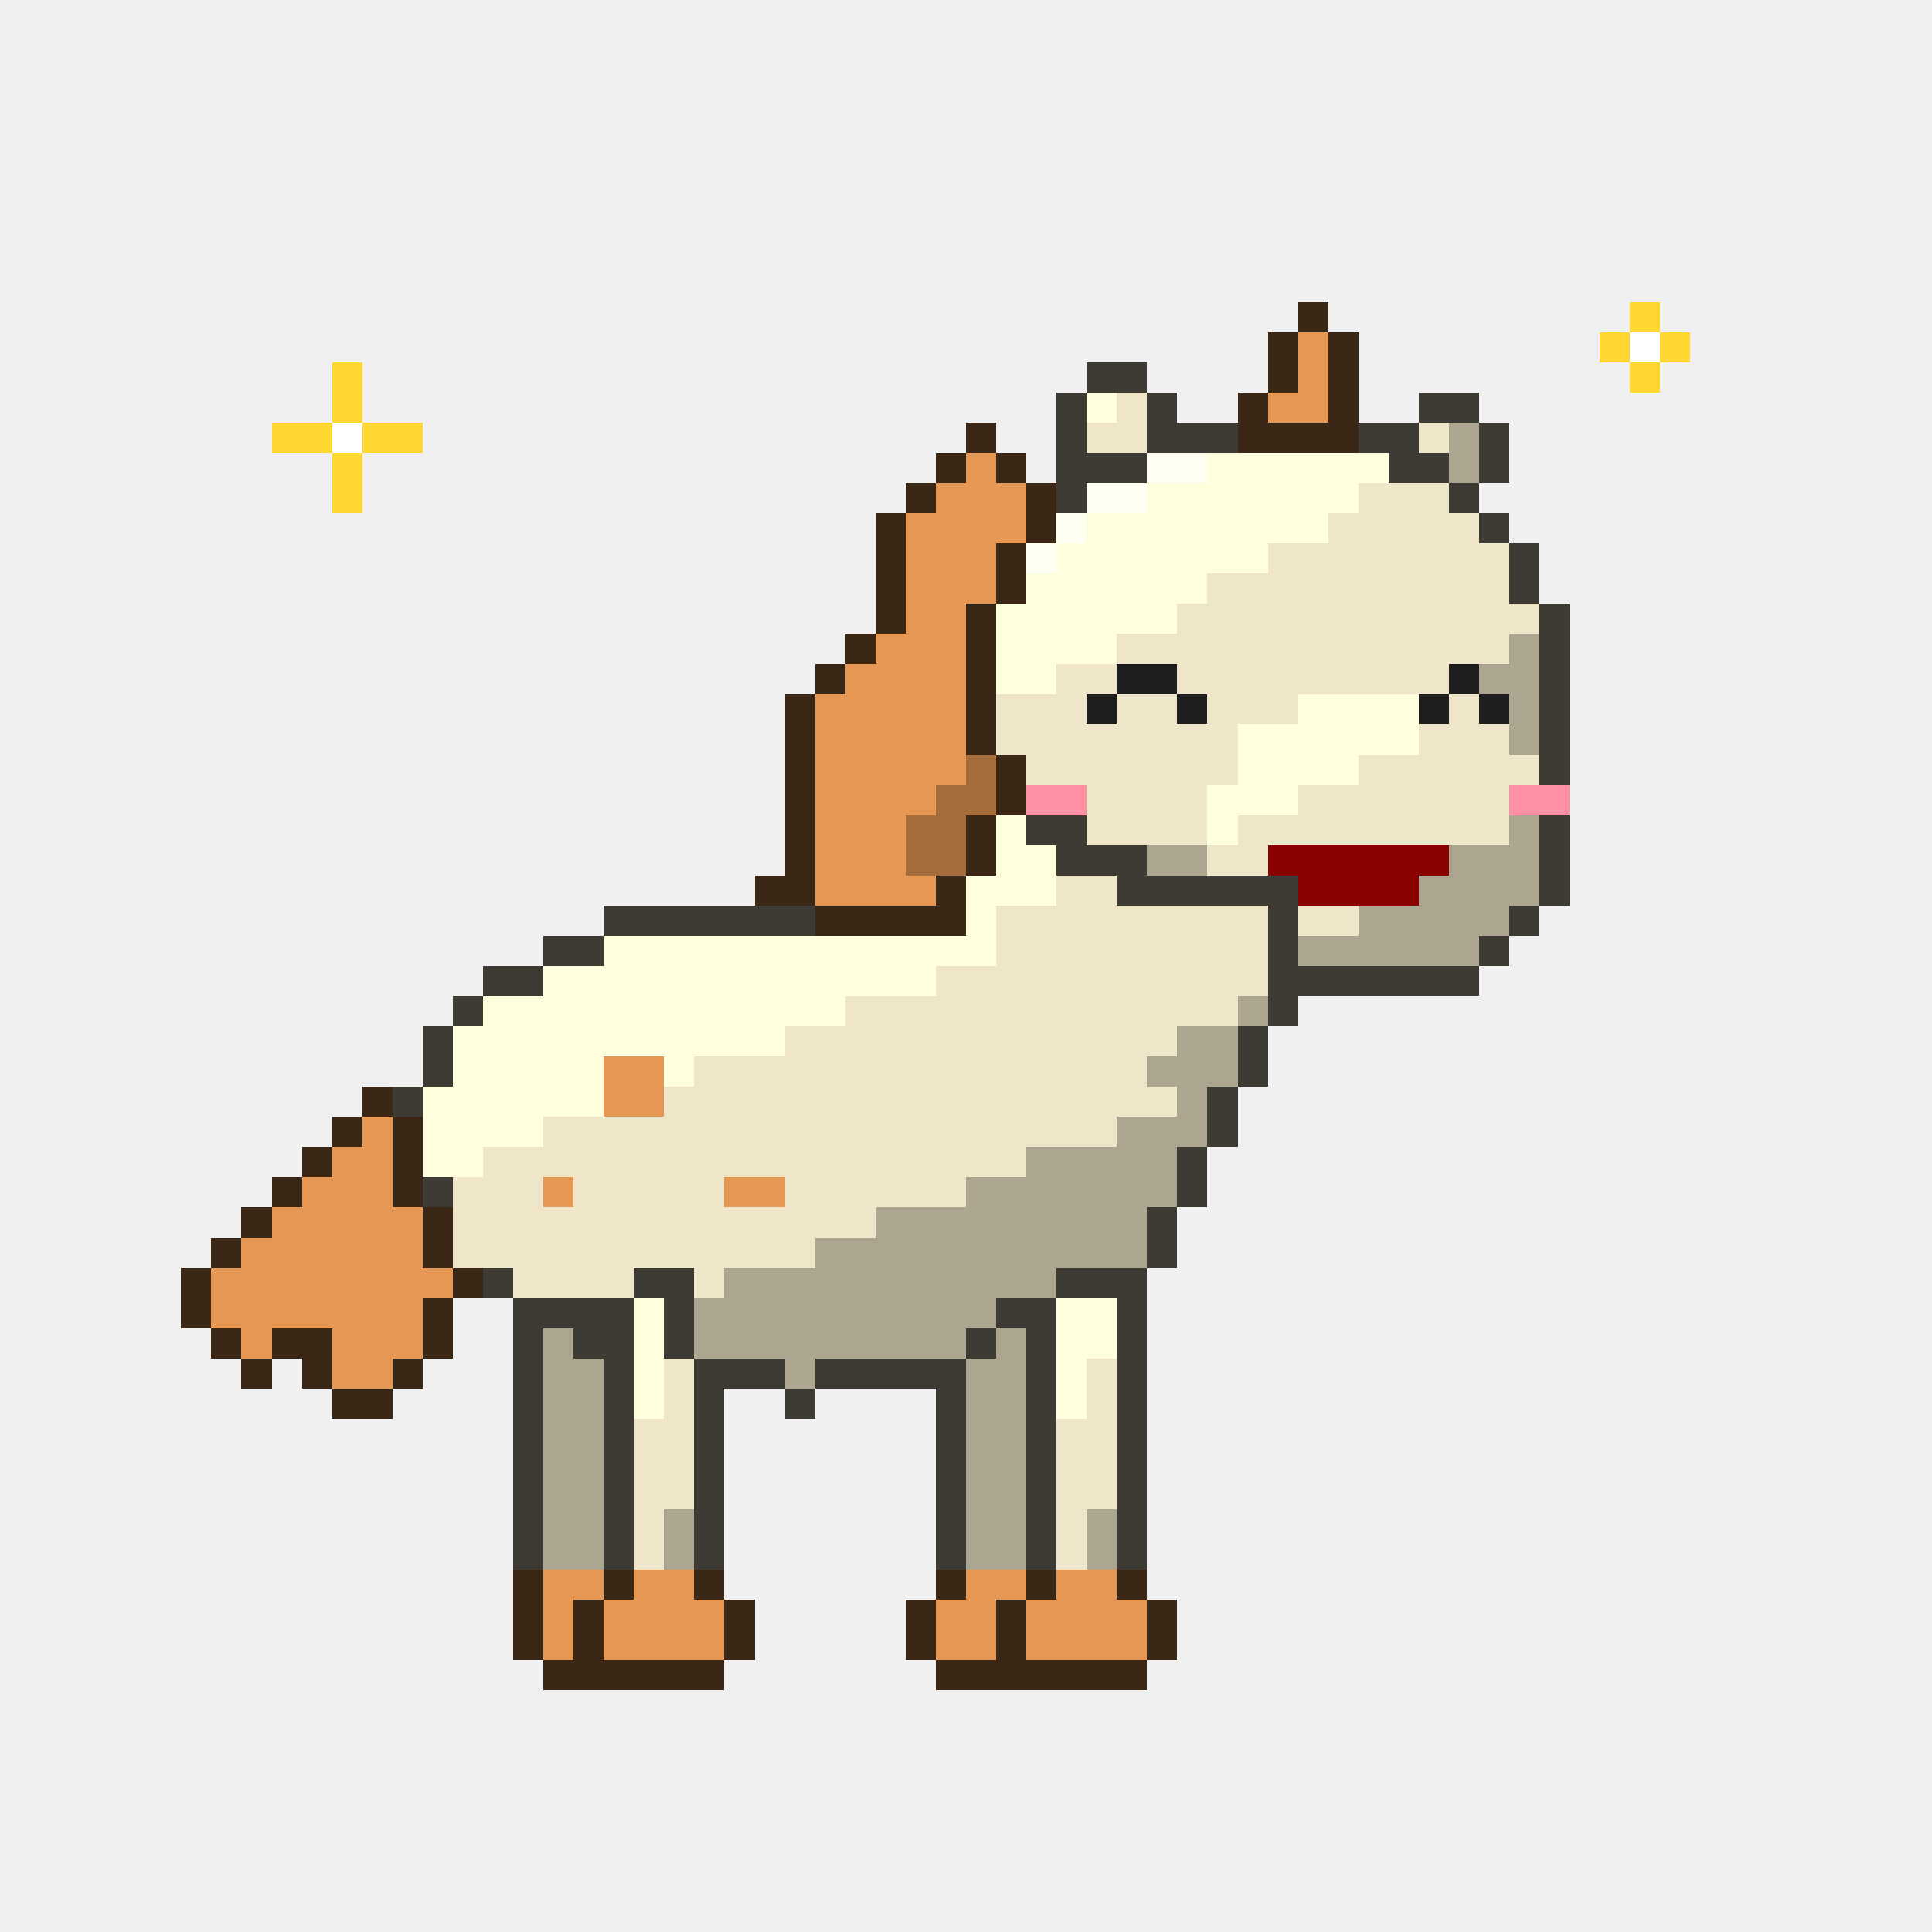
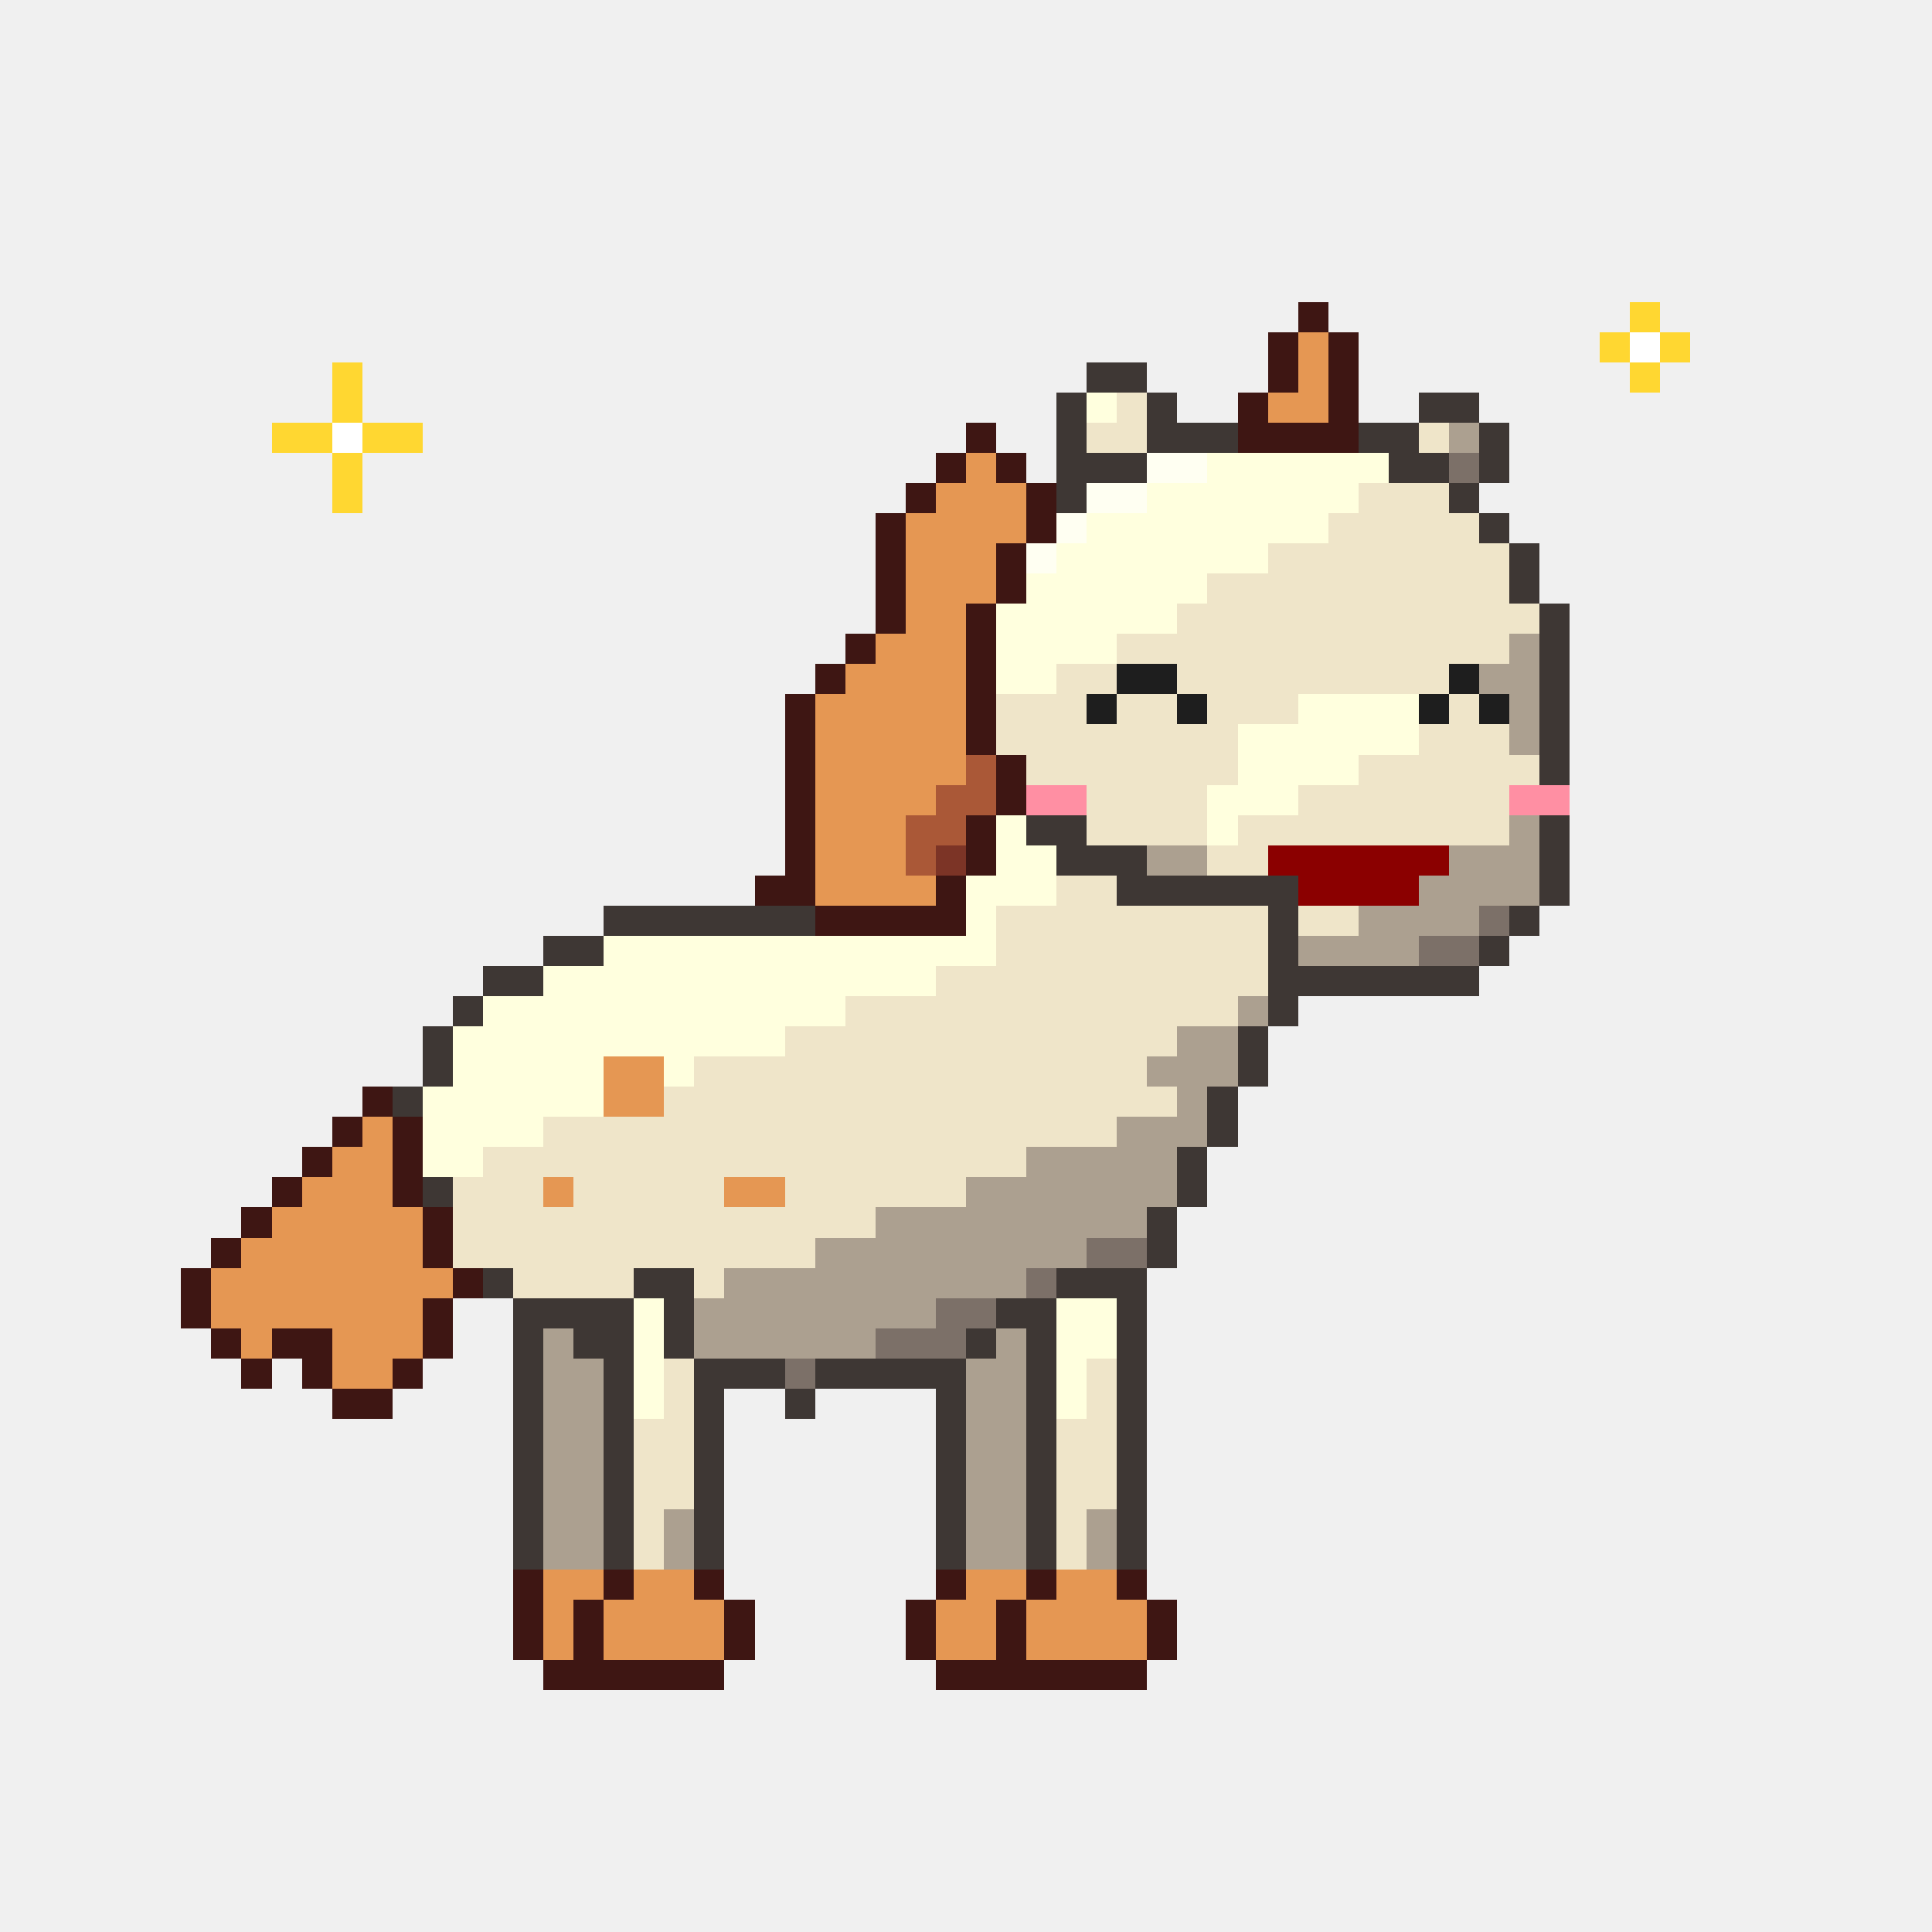
<svg xmlns="http://www.w3.org/2000/svg" viewBox="0 0 128 128" width="128" height="128" shape-rendering="crispEdges">
-   <rect x="86" y="20" width="2" height="2" fill="#3b2716" />
+   <rect x="86" y="20" width="2" height="2" fill="#3e1613" />
  <rect x="108" y="20" width="2" height="2" fill="#ffd731" />
-   <rect x="84" y="22" width="2" height="2" fill="#3b2716" />
+   <rect x="84" y="22" width="2" height="2" fill="#3e1613" />
  <rect x="86" y="22" width="2" height="2" fill="#e59753" />
-   <rect x="88" y="22" width="2" height="2" fill="#3b2716" />
+   <rect x="88" y="22" width="2" height="2" fill="#3e1613" />
  <rect x="106" y="22" width="2" height="2" fill="#ffd731" />
  <rect x="108" y="22" width="2" height="2" fill="#ffffff" />
  <rect x="110" y="22" width="2" height="2" fill="#ffd731" />
  <rect x="22" y="24" width="2" height="2" fill="#ffd731" />
-   <rect x="72" y="24" width="4" height="2" fill="#3e3b34" />
-   <rect x="84" y="24" width="2" height="2" fill="#3b2716" />
+   <rect x="72" y="24" width="4" height="2" fill="#3e3734" />
+   <rect x="84" y="24" width="2" height="2" fill="#3e1613" />
  <rect x="86" y="24" width="2" height="2" fill="#e59753" />
-   <rect x="88" y="24" width="2" height="2" fill="#3b2716" />
+   <rect x="88" y="24" width="2" height="2" fill="#3e1613" />
  <rect x="108" y="24" width="2" height="2" fill="#ffd731" />
  <rect x="22" y="26" width="2" height="2" fill="#ffd731" />
-   <rect x="70" y="26" width="2" height="2" fill="#3e3b34" />
+   <rect x="70" y="26" width="2" height="2" fill="#3e3734" />
  <rect x="72" y="26" width="2" height="2" fill="#ffffde" />
  <rect x="74" y="26" width="2" height="2" fill="#efe5c9" />
-   <rect x="76" y="26" width="2" height="2" fill="#3e3b34" />
-   <rect x="82" y="26" width="2" height="2" fill="#3b2716" />
+   <rect x="76" y="26" width="2" height="2" fill="#3e3734" />
+   <rect x="82" y="26" width="2" height="2" fill="#3e1613" />
  <rect x="84" y="26" width="4" height="2" fill="#e59753" />
-   <rect x="88" y="26" width="2" height="2" fill="#3b2716" />
-   <rect x="94" y="26" width="4" height="2" fill="#3e3b34" />
+   <rect x="88" y="26" width="2" height="2" fill="#3e1613" />
+   <rect x="94" y="26" width="4" height="2" fill="#3e3734" />
  <rect x="18" y="28" width="4" height="2" fill="#ffd731" />
  <rect x="22" y="28" width="2" height="2" fill="#ffffff" />
  <rect x="24" y="28" width="4" height="2" fill="#ffd731" />
-   <rect x="64" y="28" width="2" height="2" fill="#3b2716" />
-   <rect x="70" y="28" width="2" height="2" fill="#3e3b34" />
+   <rect x="64" y="28" width="2" height="2" fill="#3e1613" />
+   <rect x="70" y="28" width="2" height="2" fill="#3e3734" />
  <rect x="72" y="28" width="4" height="2" fill="#efe5c9" />
-   <rect x="76" y="28" width="6" height="2" fill="#3e3b34" />
-   <rect x="82" y="28" width="8" height="2" fill="#3b2716" />
-   <rect x="90" y="28" width="4" height="2" fill="#3e3b34" />
+   <rect x="76" y="28" width="6" height="2" fill="#3e3734" />
+   <rect x="82" y="28" width="8" height="2" fill="#3e1613" />
+   <rect x="90" y="28" width="4" height="2" fill="#3e3734" />
  <rect x="94" y="28" width="2" height="2" fill="#efe5c9" />
-   <rect x="96" y="28" width="2" height="2" fill="#aca590" />
-   <rect x="98" y="28" width="2" height="2" fill="#3e3b34" />
+   <rect x="96" y="28" width="2" height="2" fill="#aca090" />
+   <rect x="98" y="28" width="2" height="2" fill="#3e3734" />
  <rect x="22" y="30" width="2" height="2" fill="#ffd731" />
-   <rect x="62" y="30" width="2" height="2" fill="#3b2716" />
+   <rect x="62" y="30" width="2" height="2" fill="#3e1613" />
  <rect x="64" y="30" width="2" height="2" fill="#e59753" />
-   <rect x="66" y="30" width="2" height="2" fill="#3b2716" />
-   <rect x="70" y="30" width="6" height="2" fill="#3e3b34" />
+   <rect x="66" y="30" width="2" height="2" fill="#3e1613" />
+   <rect x="70" y="30" width="6" height="2" fill="#3e3734" />
  <rect x="76" y="30" width="4" height="2" fill="#fffff2" />
  <rect x="80" y="30" width="12" height="2" fill="#ffffde" />
-   <rect x="92" y="30" width="4" height="2" fill="#3e3b34" />
-   <rect x="96" y="30" width="2" height="2" fill="#aca590" />
-   <rect x="98" y="30" width="2" height="2" fill="#3e3b34" />
+   <rect x="92" y="30" width="4" height="2" fill="#3e3734" />
+   <rect x="96" y="30" width="2" height="2" fill="#7c7068" />
+   <rect x="98" y="30" width="2" height="2" fill="#3e3734" />
  <rect x="22" y="32" width="2" height="2" fill="#ffd731" />
-   <rect x="60" y="32" width="2" height="2" fill="#3b2716" />
+   <rect x="60" y="32" width="2" height="2" fill="#3e1613" />
  <rect x="62" y="32" width="6" height="2" fill="#e59753" />
-   <rect x="68" y="32" width="2" height="2" fill="#3b2716" />
-   <rect x="70" y="32" width="2" height="2" fill="#3e3b34" />
+   <rect x="68" y="32" width="2" height="2" fill="#3e1613" />
+   <rect x="70" y="32" width="2" height="2" fill="#3e3734" />
  <rect x="72" y="32" width="4" height="2" fill="#fffff2" />
  <rect x="76" y="32" width="14" height="2" fill="#ffffde" />
  <rect x="90" y="32" width="6" height="2" fill="#efe5c9" />
-   <rect x="96" y="32" width="2" height="2" fill="#3e3b34" />
-   <rect x="58" y="34" width="2" height="2" fill="#3b2716" />
+   <rect x="96" y="32" width="2" height="2" fill="#3e3734" />
+   <rect x="58" y="34" width="2" height="2" fill="#3e1613" />
  <rect x="60" y="34" width="8" height="2" fill="#e59753" />
-   <rect x="68" y="34" width="2" height="2" fill="#3b2716" />
+   <rect x="68" y="34" width="2" height="2" fill="#3e1613" />
  <rect x="70" y="34" width="2" height="2" fill="#fffff2" />
  <rect x="72" y="34" width="16" height="2" fill="#ffffde" />
  <rect x="88" y="34" width="10" height="2" fill="#efe5c9" />
-   <rect x="98" y="34" width="2" height="2" fill="#3e3b34" />
-   <rect x="58" y="36" width="2" height="2" fill="#3b2716" />
+   <rect x="98" y="34" width="2" height="2" fill="#3e3734" />
+   <rect x="58" y="36" width="2" height="2" fill="#3e1613" />
  <rect x="60" y="36" width="6" height="2" fill="#e59753" />
-   <rect x="66" y="36" width="2" height="2" fill="#3b2716" />
+   <rect x="66" y="36" width="2" height="2" fill="#3e1613" />
  <rect x="68" y="36" width="2" height="2" fill="#fffff2" />
  <rect x="70" y="36" width="14" height="2" fill="#ffffde" />
  <rect x="84" y="36" width="16" height="2" fill="#efe5c9" />
-   <rect x="100" y="36" width="2" height="2" fill="#3e3b34" />
-   <rect x="58" y="38" width="2" height="2" fill="#3b2716" />
+   <rect x="100" y="36" width="2" height="2" fill="#3e3734" />
+   <rect x="58" y="38" width="2" height="2" fill="#3e1613" />
  <rect x="60" y="38" width="6" height="2" fill="#e59753" />
-   <rect x="66" y="38" width="2" height="2" fill="#3b2716" />
+   <rect x="66" y="38" width="2" height="2" fill="#3e1613" />
  <rect x="68" y="38" width="12" height="2" fill="#ffffde" />
  <rect x="80" y="38" width="20" height="2" fill="#efe5c9" />
-   <rect x="100" y="38" width="2" height="2" fill="#3e3b34" />
-   <rect x="58" y="40" width="2" height="2" fill="#3b2716" />
+   <rect x="100" y="38" width="2" height="2" fill="#3e3734" />
+   <rect x="58" y="40" width="2" height="2" fill="#3e1613" />
  <rect x="60" y="40" width="4" height="2" fill="#e59753" />
-   <rect x="64" y="40" width="2" height="2" fill="#3b2716" />
+   <rect x="64" y="40" width="2" height="2" fill="#3e1613" />
  <rect x="66" y="40" width="12" height="2" fill="#ffffde" />
  <rect x="78" y="40" width="24" height="2" fill="#efe5c9" />
-   <rect x="102" y="40" width="2" height="2" fill="#3e3b34" />
-   <rect x="56" y="42" width="2" height="2" fill="#3b2716" />
+   <rect x="102" y="40" width="2" height="2" fill="#3e3734" />
+   <rect x="56" y="42" width="2" height="2" fill="#3e1613" />
  <rect x="58" y="42" width="6" height="2" fill="#e59753" />
-   <rect x="64" y="42" width="2" height="2" fill="#3b2716" />
+   <rect x="64" y="42" width="2" height="2" fill="#3e1613" />
  <rect x="66" y="42" width="8" height="2" fill="#ffffde" />
  <rect x="74" y="42" width="26" height="2" fill="#efe5c9" />
-   <rect x="100" y="42" width="2" height="2" fill="#aca590" />
-   <rect x="102" y="42" width="2" height="2" fill="#3e3b34" />
-   <rect x="54" y="44" width="2" height="2" fill="#3b2716" />
+   <rect x="100" y="42" width="2" height="2" fill="#aca090" />
+   <rect x="102" y="42" width="2" height="2" fill="#3e3734" />
+   <rect x="54" y="44" width="2" height="2" fill="#3e1613" />
  <rect x="56" y="44" width="8" height="2" fill="#e59753" />
-   <rect x="64" y="44" width="2" height="2" fill="#3b2716" />
+   <rect x="64" y="44" width="2" height="2" fill="#3e1613" />
  <rect x="66" y="44" width="4" height="2" fill="#ffffde" />
  <rect x="70" y="44" width="4" height="2" fill="#efe5c9" />
  <rect x="74" y="44" width="4" height="2" fill="#1e1e1e" />
  <rect x="78" y="44" width="18" height="2" fill="#efe5c9" />
  <rect x="96" y="44" width="2" height="2" fill="#1e1e1e" />
-   <rect x="98" y="44" width="4" height="2" fill="#aca590" />
-   <rect x="102" y="44" width="2" height="2" fill="#3e3b34" />
-   <rect x="52" y="46" width="2" height="2" fill="#3b2716" />
+   <rect x="98" y="44" width="4" height="2" fill="#aca090" />
+   <rect x="102" y="44" width="2" height="2" fill="#3e3734" />
+   <rect x="52" y="46" width="2" height="2" fill="#3e1613" />
  <rect x="54" y="46" width="10" height="2" fill="#e59753" />
-   <rect x="64" y="46" width="2" height="2" fill="#3b2716" />
+   <rect x="64" y="46" width="2" height="2" fill="#3e1613" />
  <rect x="66" y="46" width="6" height="2" fill="#efe5c9" />
  <rect x="72" y="46" width="2" height="2" fill="#1e1e1e" />
  <rect x="74" y="46" width="4" height="2" fill="#efe5c9" />
  <rect x="78" y="46" width="2" height="2" fill="#1e1e1e" />
  <rect x="80" y="46" width="6" height="2" fill="#efe5c9" />
  <rect x="86" y="46" width="8" height="2" fill="#ffffde" />
  <rect x="94" y="46" width="2" height="2" fill="#1e1e1e" />
  <rect x="96" y="46" width="2" height="2" fill="#efe5c9" />
  <rect x="98" y="46" width="2" height="2" fill="#1e1e1e" />
-   <rect x="100" y="46" width="2" height="2" fill="#aca590" />
-   <rect x="102" y="46" width="2" height="2" fill="#3e3b34" />
-   <rect x="52" y="48" width="2" height="2" fill="#3b2716" />
+   <rect x="100" y="46" width="2" height="2" fill="#aca090" />
+   <rect x="102" y="46" width="2" height="2" fill="#3e3734" />
+   <rect x="52" y="48" width="2" height="2" fill="#3e1613" />
  <rect x="54" y="48" width="10" height="2" fill="#e59753" />
-   <rect x="64" y="48" width="2" height="2" fill="#3b2716" />
+   <rect x="64" y="48" width="2" height="2" fill="#3e1613" />
  <rect x="66" y="48" width="16" height="2" fill="#efe5c9" />
  <rect x="82" y="48" width="12" height="2" fill="#ffffde" />
  <rect x="94" y="48" width="6" height="2" fill="#efe5c9" />
-   <rect x="100" y="48" width="2" height="2" fill="#aca590" />
-   <rect x="102" y="48" width="2" height="2" fill="#3e3b34" />
-   <rect x="52" y="50" width="2" height="2" fill="#3b2716" />
+   <rect x="100" y="48" width="2" height="2" fill="#aca090" />
+   <rect x="102" y="48" width="2" height="2" fill="#3e3734" />
+   <rect x="52" y="50" width="2" height="2" fill="#3e1613" />
  <rect x="54" y="50" width="10" height="2" fill="#e59753" />
-   <rect x="64" y="50" width="2" height="2" fill="#a56d3c" />
-   <rect x="66" y="50" width="2" height="2" fill="#3b2716" />
+   <rect x="64" y="50" width="2" height="2" fill="#aa5837" />
+   <rect x="66" y="50" width="2" height="2" fill="#3e1613" />
  <rect x="68" y="50" width="14" height="2" fill="#efe5c9" />
  <rect x="82" y="50" width="8" height="2" fill="#ffffde" />
  <rect x="90" y="50" width="12" height="2" fill="#efe5c9" />
-   <rect x="102" y="50" width="2" height="2" fill="#3e3b34" />
-   <rect x="52" y="52" width="2" height="2" fill="#3b2716" />
+   <rect x="102" y="50" width="2" height="2" fill="#3e3734" />
+   <rect x="52" y="52" width="2" height="2" fill="#3e1613" />
  <rect x="54" y="52" width="8" height="2" fill="#e59753" />
-   <rect x="62" y="52" width="4" height="2" fill="#a56d3c" />
-   <rect x="66" y="52" width="2" height="2" fill="#3b2716" />
+   <rect x="62" y="52" width="4" height="2" fill="#aa5837" />
+   <rect x="66" y="52" width="2" height="2" fill="#3e1613" />
  <rect x="68" y="52" width="4" height="2" fill="#ff8fa3" />
  <rect x="72" y="52" width="8" height="2" fill="#efe5c9" />
  <rect x="80" y="52" width="6" height="2" fill="#ffffde" />
  <rect x="86" y="52" width="14" height="2" fill="#efe5c9" />
  <rect x="100" y="52" width="4" height="2" fill="#ff8fa3" />
-   <rect x="52" y="54" width="2" height="2" fill="#3b2716" />
+   <rect x="52" y="54" width="2" height="2" fill="#3e1613" />
  <rect x="54" y="54" width="6" height="2" fill="#e59753" />
-   <rect x="60" y="54" width="4" height="2" fill="#a56d3c" />
-   <rect x="64" y="54" width="2" height="2" fill="#3b2716" />
+   <rect x="60" y="54" width="4" height="2" fill="#aa5837" />
+   <rect x="64" y="54" width="2" height="2" fill="#3e1613" />
  <rect x="66" y="54" width="2" height="2" fill="#ffffde" />
-   <rect x="68" y="54" width="4" height="2" fill="#3e3b34" />
+   <rect x="68" y="54" width="4" height="2" fill="#3e3734" />
  <rect x="72" y="54" width="8" height="2" fill="#efe5c9" />
  <rect x="80" y="54" width="2" height="2" fill="#ffffde" />
  <rect x="82" y="54" width="18" height="2" fill="#efe5c9" />
-   <rect x="100" y="54" width="2" height="2" fill="#aca590" />
-   <rect x="102" y="54" width="2" height="2" fill="#3e3b34" />
-   <rect x="52" y="56" width="2" height="2" fill="#3b2716" />
+   <rect x="100" y="54" width="2" height="2" fill="#aca090" />
+   <rect x="102" y="54" width="2" height="2" fill="#3e3734" />
+   <rect x="52" y="56" width="2" height="2" fill="#3e1613" />
  <rect x="54" y="56" width="6" height="2" fill="#e59753" />
-   <rect x="60" y="56" width="4" height="2" fill="#a56d3c" />
-   <rect x="64" y="56" width="2" height="2" fill="#3b2716" />
+   <rect x="60" y="56" width="2" height="2" fill="#aa5837" />
+   <rect x="62" y="56" width="2" height="2" fill="#7c3426" />
+   <rect x="64" y="56" width="2" height="2" fill="#3e1613" />
  <rect x="66" y="56" width="4" height="2" fill="#ffffde" />
-   <rect x="70" y="56" width="6" height="2" fill="#3e3b34" />
-   <rect x="76" y="56" width="4" height="2" fill="#aca590" />
+   <rect x="70" y="56" width="6" height="2" fill="#3e3734" />
+   <rect x="76" y="56" width="4" height="2" fill="#aca090" />
  <rect x="80" y="56" width="4" height="2" fill="#efe5c9" />
  <rect x="84" y="56" width="12" height="2" fill="#8b0000" />
-   <rect x="96" y="56" width="6" height="2" fill="#aca590" />
-   <rect x="102" y="56" width="2" height="2" fill="#3e3b34" />
-   <rect x="50" y="58" width="4" height="2" fill="#3b2716" />
+   <rect x="96" y="56" width="6" height="2" fill="#aca090" />
+   <rect x="102" y="56" width="2" height="2" fill="#3e3734" />
+   <rect x="50" y="58" width="4" height="2" fill="#3e1613" />
  <rect x="54" y="58" width="8" height="2" fill="#e59753" />
-   <rect x="62" y="58" width="2" height="2" fill="#3b2716" />
+   <rect x="62" y="58" width="2" height="2" fill="#3e1613" />
  <rect x="64" y="58" width="6" height="2" fill="#ffffde" />
  <rect x="70" y="58" width="4" height="2" fill="#efe5c9" />
-   <rect x="74" y="58" width="12" height="2" fill="#3e3b34" />
+   <rect x="74" y="58" width="12" height="2" fill="#3e3734" />
  <rect x="86" y="58" width="8" height="2" fill="#8b0000" />
-   <rect x="94" y="58" width="8" height="2" fill="#aca590" />
-   <rect x="102" y="58" width="2" height="2" fill="#3e3b34" />
-   <rect x="40" y="60" width="14" height="2" fill="#3e3b34" />
-   <rect x="54" y="60" width="10" height="2" fill="#3b2716" />
+   <rect x="94" y="58" width="8" height="2" fill="#aca090" />
+   <rect x="102" y="58" width="2" height="2" fill="#3e3734" />
+   <rect x="40" y="60" width="14" height="2" fill="#3e3734" />
+   <rect x="54" y="60" width="10" height="2" fill="#3e1613" />
  <rect x="64" y="60" width="2" height="2" fill="#ffffde" />
  <rect x="66" y="60" width="18" height="2" fill="#efe5c9" />
-   <rect x="84" y="60" width="2" height="2" fill="#3e3b34" />
+   <rect x="84" y="60" width="2" height="2" fill="#3e3734" />
  <rect x="86" y="60" width="4" height="2" fill="#efe5c9" />
-   <rect x="90" y="60" width="10" height="2" fill="#aca590" />
-   <rect x="100" y="60" width="2" height="2" fill="#3e3b34" />
-   <rect x="36" y="62" width="4" height="2" fill="#3e3b34" />
+   <rect x="90" y="60" width="8" height="2" fill="#aca090" />
+   <rect x="98" y="60" width="2" height="2" fill="#7c7068" />
+   <rect x="100" y="60" width="2" height="2" fill="#3e3734" />
+   <rect x="36" y="62" width="4" height="2" fill="#3e3734" />
  <rect x="40" y="62" width="26" height="2" fill="#ffffde" />
  <rect x="66" y="62" width="18" height="2" fill="#efe5c9" />
-   <rect x="84" y="62" width="2" height="2" fill="#3e3b34" />
-   <rect x="86" y="62" width="12" height="2" fill="#aca590" />
-   <rect x="98" y="62" width="2" height="2" fill="#3e3b34" />
-   <rect x="32" y="64" width="4" height="2" fill="#3e3b34" />
+   <rect x="84" y="62" width="2" height="2" fill="#3e3734" />
+   <rect x="86" y="62" width="8" height="2" fill="#aca090" />
+   <rect x="94" y="62" width="4" height="2" fill="#7c7068" />
+   <rect x="98" y="62" width="2" height="2" fill="#3e3734" />
+   <rect x="32" y="64" width="4" height="2" fill="#3e3734" />
  <rect x="36" y="64" width="26" height="2" fill="#ffffde" />
  <rect x="62" y="64" width="22" height="2" fill="#efe5c9" />
-   <rect x="84" y="64" width="14" height="2" fill="#3e3b34" />
-   <rect x="30" y="66" width="2" height="2" fill="#3e3b34" />
+   <rect x="84" y="64" width="14" height="2" fill="#3e3734" />
+   <rect x="30" y="66" width="2" height="2" fill="#3e3734" />
  <rect x="32" y="66" width="24" height="2" fill="#ffffde" />
  <rect x="56" y="66" width="26" height="2" fill="#efe5c9" />
-   <rect x="82" y="66" width="2" height="2" fill="#aca590" />
-   <rect x="84" y="66" width="2" height="2" fill="#3e3b34" />
-   <rect x="28" y="68" width="2" height="2" fill="#3e3b34" />
+   <rect x="82" y="66" width="2" height="2" fill="#aca090" />
+   <rect x="84" y="66" width="2" height="2" fill="#3e3734" />
+   <rect x="28" y="68" width="2" height="2" fill="#3e3734" />
  <rect x="30" y="68" width="22" height="2" fill="#ffffde" />
  <rect x="52" y="68" width="26" height="2" fill="#efe5c9" />
-   <rect x="78" y="68" width="4" height="2" fill="#aca590" />
-   <rect x="82" y="68" width="2" height="2" fill="#3e3b34" />
-   <rect x="28" y="70" width="2" height="2" fill="#3e3b34" />
+   <rect x="78" y="68" width="4" height="2" fill="#aca090" />
+   <rect x="82" y="68" width="2" height="2" fill="#3e3734" />
+   <rect x="28" y="70" width="2" height="2" fill="#3e3734" />
  <rect x="30" y="70" width="10" height="2" fill="#ffffde" />
  <rect x="40" y="70" width="4" height="2" fill="#e59753" />
  <rect x="44" y="70" width="2" height="2" fill="#ffffde" />
  <rect x="46" y="70" width="30" height="2" fill="#efe5c9" />
-   <rect x="76" y="70" width="6" height="2" fill="#aca590" />
-   <rect x="82" y="70" width="2" height="2" fill="#3e3b34" />
-   <rect x="24" y="72" width="2" height="2" fill="#3b2716" />
-   <rect x="26" y="72" width="2" height="2" fill="#3e3b34" />
+   <rect x="76" y="70" width="6" height="2" fill="#aca090" />
+   <rect x="82" y="70" width="2" height="2" fill="#3e3734" />
+   <rect x="24" y="72" width="2" height="2" fill="#3e1613" />
+   <rect x="26" y="72" width="2" height="2" fill="#3e3734" />
  <rect x="28" y="72" width="12" height="2" fill="#ffffde" />
  <rect x="40" y="72" width="4" height="2" fill="#e59753" />
  <rect x="44" y="72" width="34" height="2" fill="#efe5c9" />
-   <rect x="78" y="72" width="2" height="2" fill="#aca590" />
-   <rect x="80" y="72" width="2" height="2" fill="#3e3b34" />
-   <rect x="22" y="74" width="2" height="2" fill="#3b2716" />
+   <rect x="78" y="72" width="2" height="2" fill="#aca090" />
+   <rect x="80" y="72" width="2" height="2" fill="#3e3734" />
+   <rect x="22" y="74" width="2" height="2" fill="#3e1613" />
  <rect x="24" y="74" width="2" height="2" fill="#e59753" />
-   <rect x="26" y="74" width="2" height="2" fill="#3b2716" />
+   <rect x="26" y="74" width="2" height="2" fill="#3e1613" />
  <rect x="28" y="74" width="8" height="2" fill="#ffffde" />
  <rect x="36" y="74" width="38" height="2" fill="#efe5c9" />
-   <rect x="74" y="74" width="6" height="2" fill="#aca590" />
-   <rect x="80" y="74" width="2" height="2" fill="#3e3b34" />
-   <rect x="20" y="76" width="2" height="2" fill="#3b2716" />
+   <rect x="74" y="74" width="6" height="2" fill="#aca090" />
+   <rect x="80" y="74" width="2" height="2" fill="#3e3734" />
+   <rect x="20" y="76" width="2" height="2" fill="#3e1613" />
  <rect x="22" y="76" width="4" height="2" fill="#e59753" />
-   <rect x="26" y="76" width="2" height="2" fill="#3b2716" />
+   <rect x="26" y="76" width="2" height="2" fill="#3e1613" />
  <rect x="28" y="76" width="4" height="2" fill="#ffffde" />
  <rect x="32" y="76" width="36" height="2" fill="#efe5c9" />
-   <rect x="68" y="76" width="10" height="2" fill="#aca590" />
-   <rect x="78" y="76" width="2" height="2" fill="#3e3b34" />
-   <rect x="18" y="78" width="2" height="2" fill="#3b2716" />
+   <rect x="68" y="76" width="10" height="2" fill="#aca090" />
+   <rect x="78" y="76" width="2" height="2" fill="#3e3734" />
+   <rect x="18" y="78" width="2" height="2" fill="#3e1613" />
  <rect x="20" y="78" width="6" height="2" fill="#e59753" />
-   <rect x="26" y="78" width="2" height="2" fill="#3b2716" />
-   <rect x="28" y="78" width="2" height="2" fill="#3e3b34" />
+   <rect x="26" y="78" width="2" height="2" fill="#3e1613" />
+   <rect x="28" y="78" width="2" height="2" fill="#3e3734" />
  <rect x="30" y="78" width="6" height="2" fill="#efe5c9" />
  <rect x="36" y="78" width="2" height="2" fill="#e59753" />
  <rect x="38" y="78" width="10" height="2" fill="#efe5c9" />
  <rect x="48" y="78" width="4" height="2" fill="#e59753" />
  <rect x="52" y="78" width="12" height="2" fill="#efe5c9" />
-   <rect x="64" y="78" width="14" height="2" fill="#aca590" />
-   <rect x="78" y="78" width="2" height="2" fill="#3e3b34" />
-   <rect x="16" y="80" width="2" height="2" fill="#3b2716" />
+   <rect x="64" y="78" width="14" height="2" fill="#aca090" />
+   <rect x="78" y="78" width="2" height="2" fill="#3e3734" />
+   <rect x="16" y="80" width="2" height="2" fill="#3e1613" />
  <rect x="18" y="80" width="10" height="2" fill="#e59753" />
-   <rect x="28" y="80" width="2" height="2" fill="#3b2716" />
+   <rect x="28" y="80" width="2" height="2" fill="#3e1613" />
  <rect x="30" y="80" width="28" height="2" fill="#efe5c9" />
-   <rect x="58" y="80" width="18" height="2" fill="#aca590" />
-   <rect x="76" y="80" width="2" height="2" fill="#3e3b34" />
-   <rect x="14" y="82" width="2" height="2" fill="#3b2716" />
+   <rect x="58" y="80" width="18" height="2" fill="#aca090" />
+   <rect x="76" y="80" width="2" height="2" fill="#3e3734" />
+   <rect x="14" y="82" width="2" height="2" fill="#3e1613" />
  <rect x="16" y="82" width="12" height="2" fill="#e59753" />
-   <rect x="28" y="82" width="2" height="2" fill="#3b2716" />
+   <rect x="28" y="82" width="2" height="2" fill="#3e1613" />
  <rect x="30" y="82" width="24" height="2" fill="#efe5c9" />
-   <rect x="54" y="82" width="22" height="2" fill="#aca590" />
-   <rect x="76" y="82" width="2" height="2" fill="#3e3b34" />
-   <rect x="12" y="84" width="2" height="2" fill="#3b2716" />
+   <rect x="54" y="82" width="18" height="2" fill="#aca090" />
+   <rect x="72" y="82" width="4" height="2" fill="#7c7068" />
+   <rect x="76" y="82" width="2" height="2" fill="#3e3734" />
+   <rect x="12" y="84" width="2" height="2" fill="#3e1613" />
  <rect x="14" y="84" width="16" height="2" fill="#e59753" />
-   <rect x="30" y="84" width="2" height="2" fill="#3b2716" />
-   <rect x="32" y="84" width="2" height="2" fill="#3e3b34" />
+   <rect x="30" y="84" width="2" height="2" fill="#3e1613" />
+   <rect x="32" y="84" width="2" height="2" fill="#3e3734" />
  <rect x="34" y="84" width="8" height="2" fill="#efe5c9" />
-   <rect x="42" y="84" width="4" height="2" fill="#3e3b34" />
+   <rect x="42" y="84" width="4" height="2" fill="#3e3734" />
  <rect x="46" y="84" width="2" height="2" fill="#efe5c9" />
-   <rect x="48" y="84" width="22" height="2" fill="#aca590" />
-   <rect x="70" y="84" width="6" height="2" fill="#3e3b34" />
-   <rect x="12" y="86" width="2" height="2" fill="#3b2716" />
+   <rect x="48" y="84" width="20" height="2" fill="#aca090" />
+   <rect x="68" y="84" width="2" height="2" fill="#7c7068" />
+   <rect x="70" y="84" width="6" height="2" fill="#3e3734" />
+   <rect x="12" y="86" width="2" height="2" fill="#3e1613" />
  <rect x="14" y="86" width="14" height="2" fill="#e59753" />
-   <rect x="28" y="86" width="2" height="2" fill="#3b2716" />
-   <rect x="34" y="86" width="8" height="2" fill="#3e3b34" />
+   <rect x="28" y="86" width="2" height="2" fill="#3e1613" />
+   <rect x="34" y="86" width="8" height="2" fill="#3e3734" />
  <rect x="42" y="86" width="2" height="2" fill="#ffffde" />
-   <rect x="44" y="86" width="2" height="2" fill="#3e3b34" />
-   <rect x="46" y="86" width="20" height="2" fill="#aca590" />
-   <rect x="66" y="86" width="4" height="2" fill="#3e3b34" />
+   <rect x="44" y="86" width="2" height="2" fill="#3e3734" />
+   <rect x="46" y="86" width="16" height="2" fill="#aca090" />
+   <rect x="62" y="86" width="4" height="2" fill="#7c7068" />
+   <rect x="66" y="86" width="4" height="2" fill="#3e3734" />
  <rect x="70" y="86" width="4" height="2" fill="#ffffde" />
-   <rect x="74" y="86" width="2" height="2" fill="#3e3b34" />
-   <rect x="14" y="88" width="2" height="2" fill="#3b2716" />
+   <rect x="74" y="86" width="2" height="2" fill="#3e3734" />
+   <rect x="14" y="88" width="2" height="2" fill="#3e1613" />
  <rect x="16" y="88" width="2" height="2" fill="#e59753" />
-   <rect x="18" y="88" width="4" height="2" fill="#3b2716" />
+   <rect x="18" y="88" width="4" height="2" fill="#3e1613" />
  <rect x="22" y="88" width="6" height="2" fill="#e59753" />
-   <rect x="28" y="88" width="2" height="2" fill="#3b2716" />
-   <rect x="34" y="88" width="2" height="2" fill="#3e3b34" />
-   <rect x="36" y="88" width="2" height="2" fill="#aca590" />
-   <rect x="38" y="88" width="4" height="2" fill="#3e3b34" />
+   <rect x="28" y="88" width="2" height="2" fill="#3e1613" />
+   <rect x="34" y="88" width="2" height="2" fill="#3e3734" />
+   <rect x="36" y="88" width="2" height="2" fill="#aca090" />
+   <rect x="38" y="88" width="4" height="2" fill="#3e3734" />
  <rect x="42" y="88" width="2" height="2" fill="#ffffde" />
-   <rect x="44" y="88" width="2" height="2" fill="#3e3b34" />
-   <rect x="46" y="88" width="18" height="2" fill="#aca590" />
-   <rect x="64" y="88" width="2" height="2" fill="#3e3b34" />
-   <rect x="66" y="88" width="2" height="2" fill="#aca590" />
-   <rect x="68" y="88" width="2" height="2" fill="#3e3b34" />
+   <rect x="44" y="88" width="2" height="2" fill="#3e3734" />
+   <rect x="46" y="88" width="12" height="2" fill="#aca090" />
+   <rect x="58" y="88" width="6" height="2" fill="#7c7068" />
+   <rect x="64" y="88" width="2" height="2" fill="#3e3734" />
+   <rect x="66" y="88" width="2" height="2" fill="#aca090" />
+   <rect x="68" y="88" width="2" height="2" fill="#3e3734" />
  <rect x="70" y="88" width="4" height="2" fill="#ffffde" />
-   <rect x="74" y="88" width="2" height="2" fill="#3e3b34" />
-   <rect x="16" y="90" width="2" height="2" fill="#3b2716" />
-   <rect x="20" y="90" width="2" height="2" fill="#3b2716" />
+   <rect x="74" y="88" width="2" height="2" fill="#3e3734" />
+   <rect x="16" y="90" width="2" height="2" fill="#3e1613" />
+   <rect x="20" y="90" width="2" height="2" fill="#3e1613" />
  <rect x="22" y="90" width="4" height="2" fill="#e59753" />
-   <rect x="26" y="90" width="2" height="2" fill="#3b2716" />
-   <rect x="34" y="90" width="2" height="2" fill="#3e3b34" />
-   <rect x="36" y="90" width="4" height="2" fill="#aca590" />
-   <rect x="40" y="90" width="2" height="2" fill="#3e3b34" />
+   <rect x="26" y="90" width="2" height="2" fill="#3e1613" />
+   <rect x="34" y="90" width="2" height="2" fill="#3e3734" />
+   <rect x="36" y="90" width="4" height="2" fill="#aca090" />
+   <rect x="40" y="90" width="2" height="2" fill="#3e3734" />
  <rect x="42" y="90" width="2" height="2" fill="#ffffde" />
  <rect x="44" y="90" width="2" height="2" fill="#efe5c9" />
-   <rect x="46" y="90" width="6" height="2" fill="#3e3b34" />
-   <rect x="52" y="90" width="2" height="2" fill="#aca590" />
-   <rect x="54" y="90" width="10" height="2" fill="#3e3b34" />
-   <rect x="64" y="90" width="4" height="2" fill="#aca590" />
-   <rect x="68" y="90" width="2" height="2" fill="#3e3b34" />
+   <rect x="46" y="90" width="6" height="2" fill="#3e3734" />
+   <rect x="52" y="90" width="2" height="2" fill="#7c7068" />
+   <rect x="54" y="90" width="10" height="2" fill="#3e3734" />
+   <rect x="64" y="90" width="4" height="2" fill="#aca090" />
+   <rect x="68" y="90" width="2" height="2" fill="#3e3734" />
  <rect x="70" y="90" width="2" height="2" fill="#ffffde" />
  <rect x="72" y="90" width="2" height="2" fill="#efe5c9" />
-   <rect x="74" y="90" width="2" height="2" fill="#3e3b34" />
-   <rect x="22" y="92" width="4" height="2" fill="#3b2716" />
-   <rect x="34" y="92" width="2" height="2" fill="#3e3b34" />
-   <rect x="36" y="92" width="4" height="2" fill="#aca590" />
-   <rect x="40" y="92" width="2" height="2" fill="#3e3b34" />
+   <rect x="74" y="90" width="2" height="2" fill="#3e3734" />
+   <rect x="22" y="92" width="4" height="2" fill="#3e1613" />
+   <rect x="34" y="92" width="2" height="2" fill="#3e3734" />
+   <rect x="36" y="92" width="4" height="2" fill="#aca090" />
+   <rect x="40" y="92" width="2" height="2" fill="#3e3734" />
  <rect x="42" y="92" width="2" height="2" fill="#ffffde" />
  <rect x="44" y="92" width="2" height="2" fill="#efe5c9" />
-   <rect x="46" y="92" width="2" height="2" fill="#3e3b34" />
-   <rect x="52" y="92" width="2" height="2" fill="#3e3b34" />
-   <rect x="62" y="92" width="2" height="2" fill="#3e3b34" />
-   <rect x="64" y="92" width="4" height="2" fill="#aca590" />
-   <rect x="68" y="92" width="2" height="2" fill="#3e3b34" />
+   <rect x="46" y="92" width="2" height="2" fill="#3e3734" />
+   <rect x="52" y="92" width="2" height="2" fill="#3e3734" />
+   <rect x="62" y="92" width="2" height="2" fill="#3e3734" />
+   <rect x="64" y="92" width="4" height="2" fill="#aca090" />
+   <rect x="68" y="92" width="2" height="2" fill="#3e3734" />
  <rect x="70" y="92" width="2" height="2" fill="#ffffde" />
  <rect x="72" y="92" width="2" height="2" fill="#efe5c9" />
-   <rect x="74" y="92" width="2" height="2" fill="#3e3b34" />
-   <rect x="34" y="94" width="2" height="2" fill="#3e3b34" />
-   <rect x="36" y="94" width="4" height="2" fill="#aca590" />
-   <rect x="40" y="94" width="2" height="2" fill="#3e3b34" />
+   <rect x="74" y="92" width="2" height="2" fill="#3e3734" />
+   <rect x="34" y="94" width="2" height="2" fill="#3e3734" />
+   <rect x="36" y="94" width="4" height="2" fill="#aca090" />
+   <rect x="40" y="94" width="2" height="2" fill="#3e3734" />
  <rect x="42" y="94" width="4" height="2" fill="#efe5c9" />
-   <rect x="46" y="94" width="2" height="2" fill="#3e3b34" />
-   <rect x="62" y="94" width="2" height="2" fill="#3e3b34" />
-   <rect x="64" y="94" width="4" height="2" fill="#aca590" />
-   <rect x="68" y="94" width="2" height="2" fill="#3e3b34" />
+   <rect x="46" y="94" width="2" height="2" fill="#3e3734" />
+   <rect x="62" y="94" width="2" height="2" fill="#3e3734" />
+   <rect x="64" y="94" width="4" height="2" fill="#aca090" />
+   <rect x="68" y="94" width="2" height="2" fill="#3e3734" />
  <rect x="70" y="94" width="4" height="2" fill="#efe5c9" />
-   <rect x="74" y="94" width="2" height="2" fill="#3e3b34" />
-   <rect x="34" y="96" width="2" height="2" fill="#3e3b34" />
-   <rect x="36" y="96" width="4" height="2" fill="#aca590" />
-   <rect x="40" y="96" width="2" height="2" fill="#3e3b34" />
+   <rect x="74" y="94" width="2" height="2" fill="#3e3734" />
+   <rect x="34" y="96" width="2" height="2" fill="#3e3734" />
+   <rect x="36" y="96" width="4" height="2" fill="#aca090" />
+   <rect x="40" y="96" width="2" height="2" fill="#3e3734" />
  <rect x="42" y="96" width="4" height="2" fill="#efe5c9" />
-   <rect x="46" y="96" width="2" height="2" fill="#3e3b34" />
-   <rect x="62" y="96" width="2" height="2" fill="#3e3b34" />
-   <rect x="64" y="96" width="4" height="2" fill="#aca590" />
-   <rect x="68" y="96" width="2" height="2" fill="#3e3b34" />
+   <rect x="46" y="96" width="2" height="2" fill="#3e3734" />
+   <rect x="62" y="96" width="2" height="2" fill="#3e3734" />
+   <rect x="64" y="96" width="4" height="2" fill="#aca090" />
+   <rect x="68" y="96" width="2" height="2" fill="#3e3734" />
  <rect x="70" y="96" width="4" height="2" fill="#efe5c9" />
-   <rect x="74" y="96" width="2" height="2" fill="#3e3b34" />
-   <rect x="34" y="98" width="2" height="2" fill="#3e3b34" />
-   <rect x="36" y="98" width="4" height="2" fill="#aca590" />
-   <rect x="40" y="98" width="2" height="2" fill="#3e3b34" />
+   <rect x="74" y="96" width="2" height="2" fill="#3e3734" />
+   <rect x="34" y="98" width="2" height="2" fill="#3e3734" />
+   <rect x="36" y="98" width="4" height="2" fill="#aca090" />
+   <rect x="40" y="98" width="2" height="2" fill="#3e3734" />
  <rect x="42" y="98" width="4" height="2" fill="#efe5c9" />
-   <rect x="46" y="98" width="2" height="2" fill="#3e3b34" />
-   <rect x="62" y="98" width="2" height="2" fill="#3e3b34" />
-   <rect x="64" y="98" width="4" height="2" fill="#aca590" />
-   <rect x="68" y="98" width="2" height="2" fill="#3e3b34" />
+   <rect x="46" y="98" width="2" height="2" fill="#3e3734" />
+   <rect x="62" y="98" width="2" height="2" fill="#3e3734" />
+   <rect x="64" y="98" width="4" height="2" fill="#aca090" />
+   <rect x="68" y="98" width="2" height="2" fill="#3e3734" />
  <rect x="70" y="98" width="4" height="2" fill="#efe5c9" />
-   <rect x="74" y="98" width="2" height="2" fill="#3e3b34" />
-   <rect x="34" y="100" width="2" height="2" fill="#3e3b34" />
-   <rect x="36" y="100" width="4" height="2" fill="#aca590" />
-   <rect x="40" y="100" width="2" height="2" fill="#3e3b34" />
+   <rect x="74" y="98" width="2" height="2" fill="#3e3734" />
+   <rect x="34" y="100" width="2" height="2" fill="#3e3734" />
+   <rect x="36" y="100" width="4" height="2" fill="#aca090" />
+   <rect x="40" y="100" width="2" height="2" fill="#3e3734" />
  <rect x="42" y="100" width="2" height="2" fill="#efe5c9" />
-   <rect x="44" y="100" width="2" height="2" fill="#aca590" />
-   <rect x="46" y="100" width="2" height="2" fill="#3e3b34" />
-   <rect x="62" y="100" width="2" height="2" fill="#3e3b34" />
-   <rect x="64" y="100" width="4" height="2" fill="#aca590" />
-   <rect x="68" y="100" width="2" height="2" fill="#3e3b34" />
+   <rect x="44" y="100" width="2" height="2" fill="#aca090" />
+   <rect x="46" y="100" width="2" height="2" fill="#3e3734" />
+   <rect x="62" y="100" width="2" height="2" fill="#3e3734" />
+   <rect x="64" y="100" width="4" height="2" fill="#aca090" />
+   <rect x="68" y="100" width="2" height="2" fill="#3e3734" />
  <rect x="70" y="100" width="2" height="2" fill="#efe5c9" />
-   <rect x="72" y="100" width="2" height="2" fill="#aca590" />
-   <rect x="74" y="100" width="2" height="2" fill="#3e3b34" />
-   <rect x="34" y="102" width="2" height="2" fill="#3e3b34" />
-   <rect x="36" y="102" width="4" height="2" fill="#aca590" />
-   <rect x="40" y="102" width="2" height="2" fill="#3e3b34" />
+   <rect x="72" y="100" width="2" height="2" fill="#aca090" />
+   <rect x="74" y="100" width="2" height="2" fill="#3e3734" />
+   <rect x="34" y="102" width="2" height="2" fill="#3e3734" />
+   <rect x="36" y="102" width="4" height="2" fill="#aca090" />
+   <rect x="40" y="102" width="2" height="2" fill="#3e3734" />
  <rect x="42" y="102" width="2" height="2" fill="#efe5c9" />
-   <rect x="44" y="102" width="2" height="2" fill="#aca590" />
-   <rect x="46" y="102" width="2" height="2" fill="#3e3b34" />
-   <rect x="62" y="102" width="2" height="2" fill="#3e3b34" />
-   <rect x="64" y="102" width="4" height="2" fill="#aca590" />
-   <rect x="68" y="102" width="2" height="2" fill="#3e3b34" />
+   <rect x="44" y="102" width="2" height="2" fill="#aca090" />
+   <rect x="46" y="102" width="2" height="2" fill="#3e3734" />
+   <rect x="62" y="102" width="2" height="2" fill="#3e3734" />
+   <rect x="64" y="102" width="4" height="2" fill="#aca090" />
+   <rect x="68" y="102" width="2" height="2" fill="#3e3734" />
  <rect x="70" y="102" width="2" height="2" fill="#efe5c9" />
-   <rect x="72" y="102" width="2" height="2" fill="#aca590" />
-   <rect x="74" y="102" width="2" height="2" fill="#3e3b34" />
-   <rect x="34" y="104" width="2" height="2" fill="#3b2716" />
+   <rect x="72" y="102" width="2" height="2" fill="#aca090" />
+   <rect x="74" y="102" width="2" height="2" fill="#3e3734" />
+   <rect x="34" y="104" width="2" height="2" fill="#3e1613" />
  <rect x="36" y="104" width="4" height="2" fill="#e59753" />
-   <rect x="40" y="104" width="2" height="2" fill="#3b2716" />
+   <rect x="40" y="104" width="2" height="2" fill="#3e1613" />
  <rect x="42" y="104" width="4" height="2" fill="#e59753" />
-   <rect x="46" y="104" width="2" height="2" fill="#3b2716" />
-   <rect x="62" y="104" width="2" height="2" fill="#3b2716" />
+   <rect x="46" y="104" width="2" height="2" fill="#3e1613" />
+   <rect x="62" y="104" width="2" height="2" fill="#3e1613" />
  <rect x="64" y="104" width="4" height="2" fill="#e59753" />
-   <rect x="68" y="104" width="2" height="2" fill="#3b2716" />
+   <rect x="68" y="104" width="2" height="2" fill="#3e1613" />
  <rect x="70" y="104" width="4" height="2" fill="#e59753" />
-   <rect x="74" y="104" width="2" height="2" fill="#3b2716" />
-   <rect x="34" y="106" width="2" height="2" fill="#3b2716" />
+   <rect x="74" y="104" width="2" height="2" fill="#3e1613" />
+   <rect x="34" y="106" width="2" height="2" fill="#3e1613" />
  <rect x="36" y="106" width="2" height="2" fill="#e59753" />
-   <rect x="38" y="106" width="2" height="2" fill="#3b2716" />
+   <rect x="38" y="106" width="2" height="2" fill="#3e1613" />
  <rect x="40" y="106" width="8" height="2" fill="#e59753" />
-   <rect x="48" y="106" width="2" height="2" fill="#3b2716" />
-   <rect x="60" y="106" width="2" height="2" fill="#3b2716" />
+   <rect x="48" y="106" width="2" height="2" fill="#3e1613" />
+   <rect x="60" y="106" width="2" height="2" fill="#3e1613" />
  <rect x="62" y="106" width="4" height="2" fill="#e59753" />
-   <rect x="66" y="106" width="2" height="2" fill="#3b2716" />
+   <rect x="66" y="106" width="2" height="2" fill="#3e1613" />
  <rect x="68" y="106" width="8" height="2" fill="#e59753" />
-   <rect x="76" y="106" width="2" height="2" fill="#3b2716" />
-   <rect x="34" y="108" width="2" height="2" fill="#3b2716" />
+   <rect x="76" y="106" width="2" height="2" fill="#3e1613" />
+   <rect x="34" y="108" width="2" height="2" fill="#3e1613" />
  <rect x="36" y="108" width="2" height="2" fill="#e59753" />
-   <rect x="38" y="108" width="2" height="2" fill="#3b2716" />
+   <rect x="38" y="108" width="2" height="2" fill="#3e1613" />
  <rect x="40" y="108" width="8" height="2" fill="#e59753" />
-   <rect x="48" y="108" width="2" height="2" fill="#3b2716" />
-   <rect x="60" y="108" width="2" height="2" fill="#3b2716" />
+   <rect x="48" y="108" width="2" height="2" fill="#3e1613" />
+   <rect x="60" y="108" width="2" height="2" fill="#3e1613" />
  <rect x="62" y="108" width="4" height="2" fill="#e59753" />
-   <rect x="66" y="108" width="2" height="2" fill="#3b2716" />
+   <rect x="66" y="108" width="2" height="2" fill="#3e1613" />
  <rect x="68" y="108" width="8" height="2" fill="#e59753" />
-   <rect x="76" y="108" width="2" height="2" fill="#3b2716" />
-   <rect x="36" y="110" width="12" height="2" fill="#3b2716" />
-   <rect x="62" y="110" width="14" height="2" fill="#3b2716" />
+   <rect x="76" y="108" width="2" height="2" fill="#3e1613" />
+   <rect x="36" y="110" width="12" height="2" fill="#3e1613" />
+   <rect x="62" y="110" width="14" height="2" fill="#3e1613" />
</svg>
